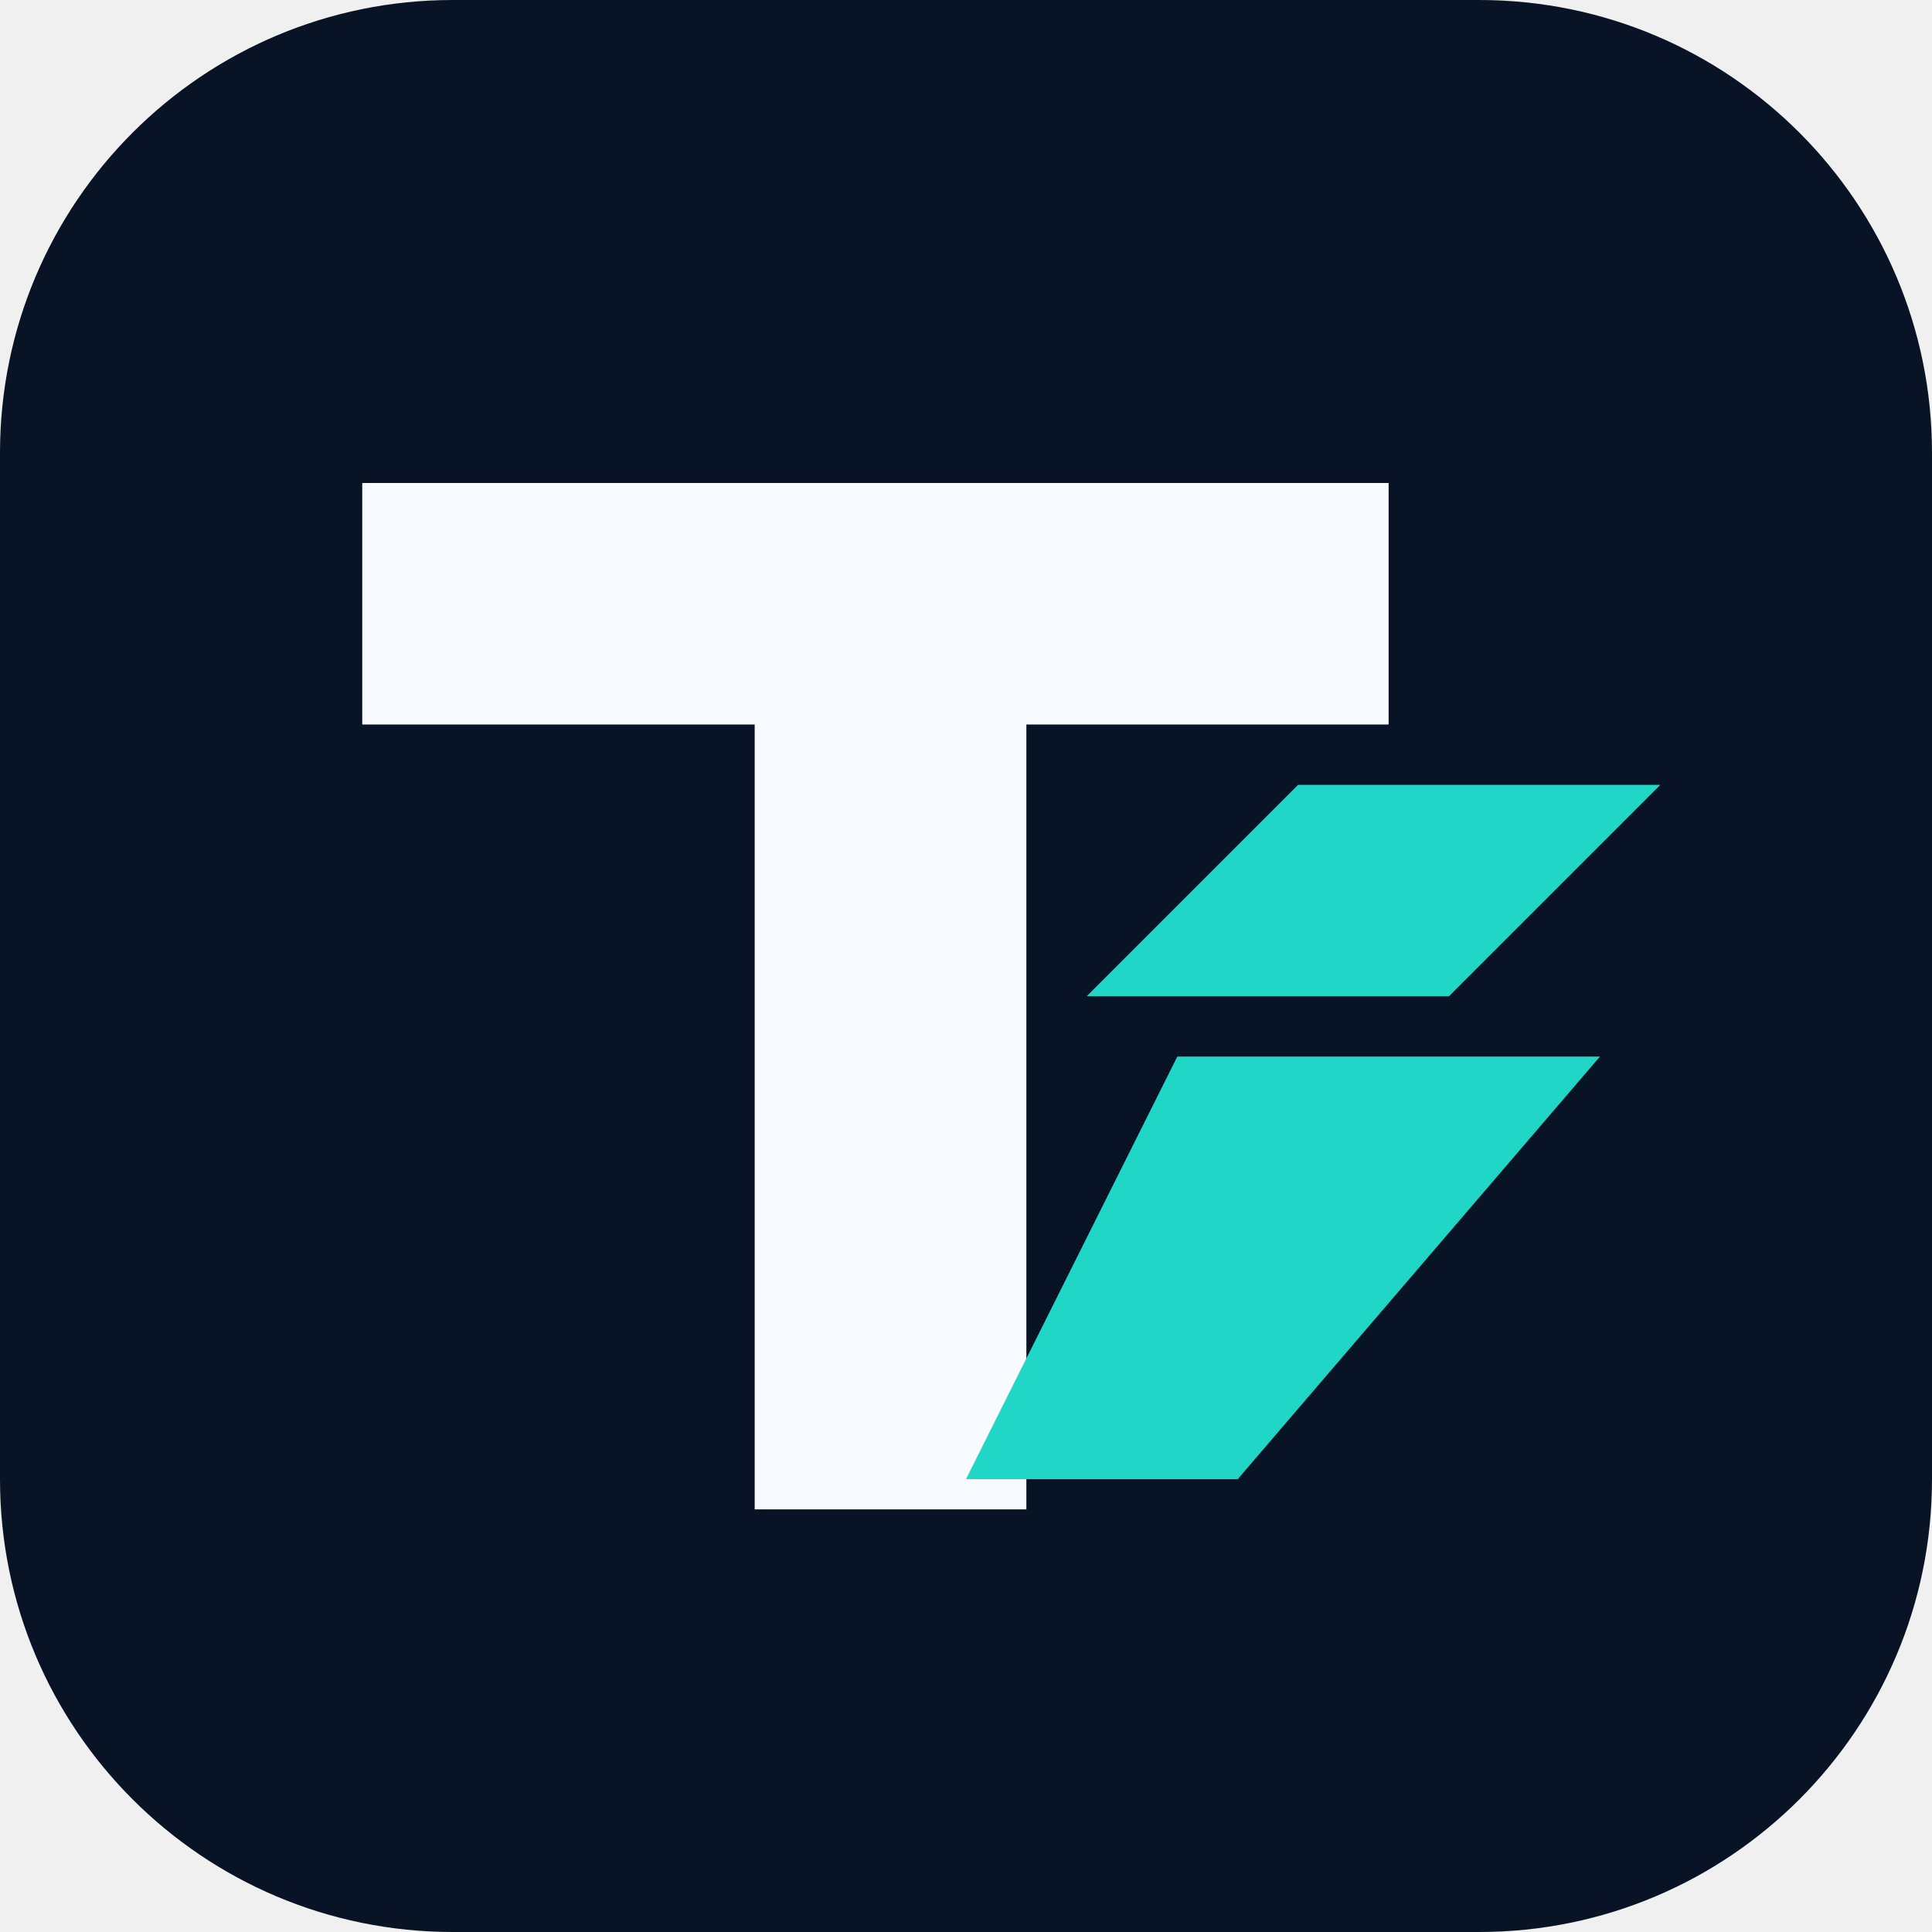
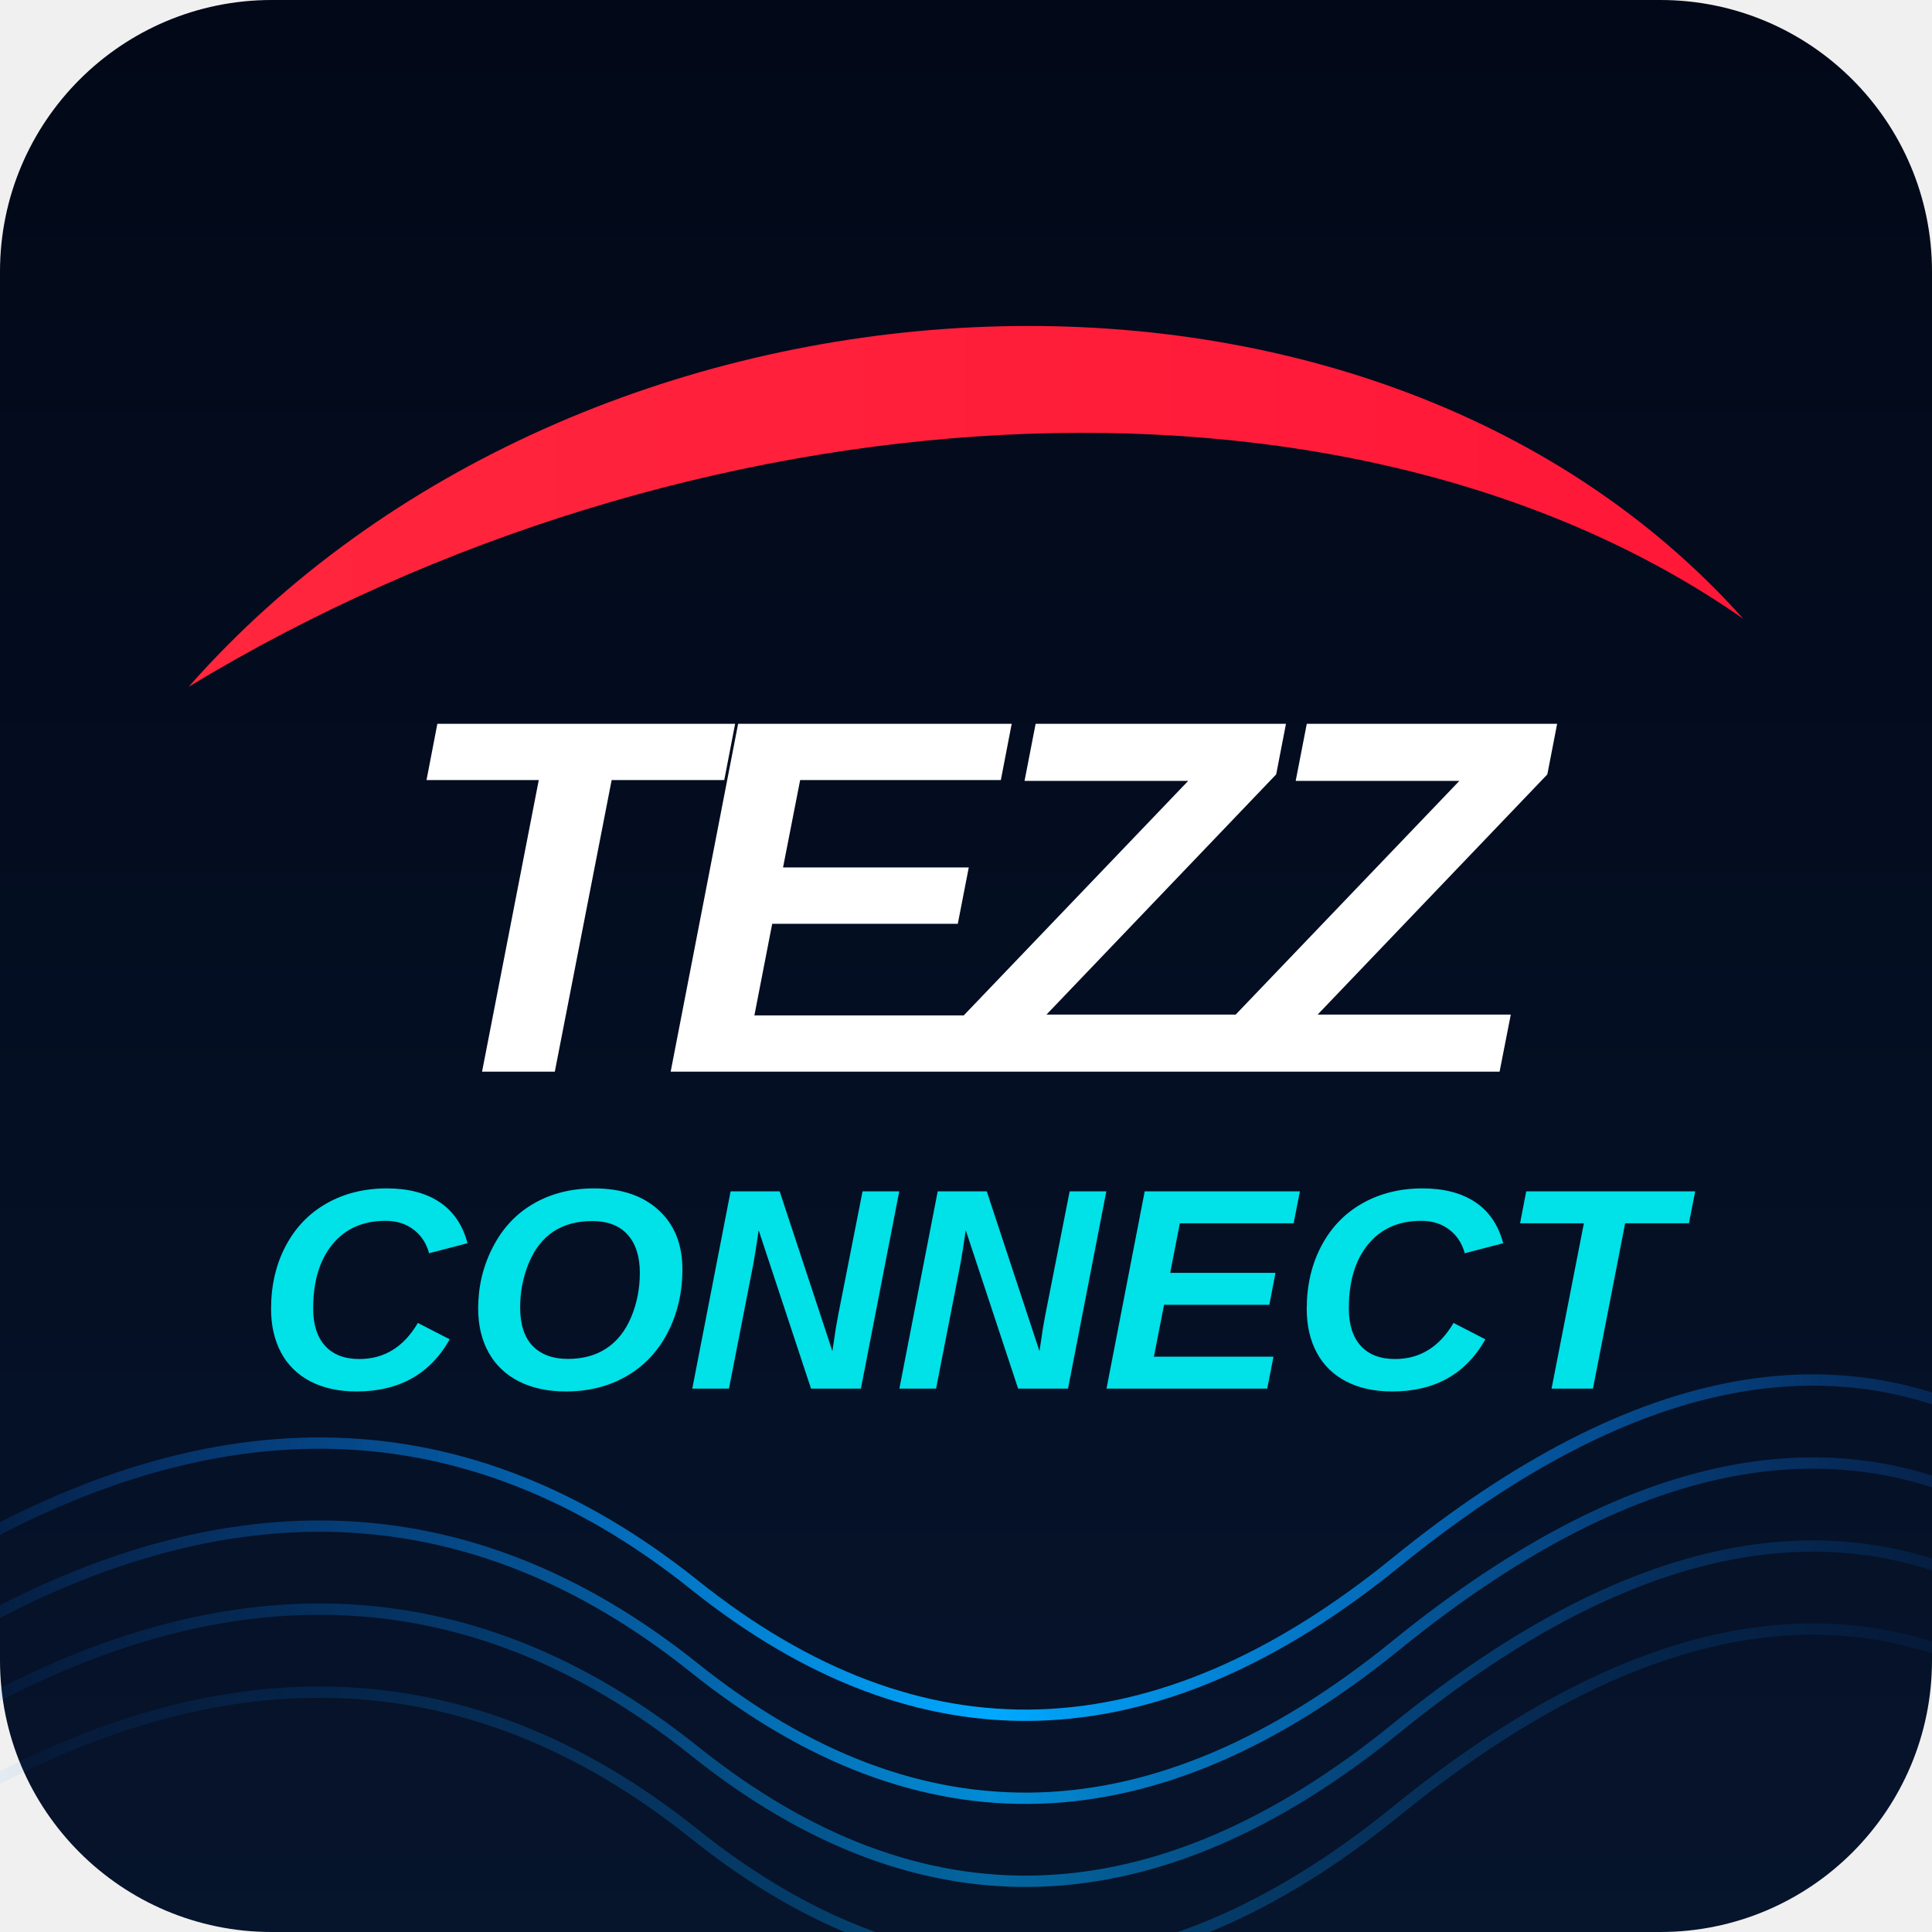
- <svg xmlns="http://www.w3.org/2000/svg" viewBox="0 0 64 64" role="img" aria-labelledby="title">
-   <rect width="64" height="64" rx="15" fill="#081426" />
-   <path d="M12 16h34v8H34v26h-9V24H12z" fill="#f7fbff" />
-   <path d="M39 35h14l-12 14h-9z" fill="#20d6c7" />
-   <path d="M43 26h12l-7 7H36z" fill="#20d6c7" />
+ <svg xmlns="http://www.w3.org/2000/svg" viewBox="0 0 256 256">
+   <defs>
+     <linearGradient id="bg" x2="0" y2="1">
+       <stop stop-color="#020817" />
+       <stop offset="1" stop-color="#06142c" />
+     </linearGradient>
+     <linearGradient id="wave">
+       <stop stop-color="#0875ff" stop-opacity=".1" />
+       <stop offset=".5" stop-color="#00aaff" />
+       <stop offset="1" stop-color="#0875ff" stop-opacity=".12" />
+     </linearGradient>
+     <linearGradient id="red">
+       <stop stop-color="#ff263d" />
+       <stop offset="1" stop-color="#ff1738" />
+     </linearGradient>
+   </defs>
+   <rect width="256" height="256" rx="36" fill="url(#bg)" />
+   <path d="M25 91 C77 32 181 26 231 82 C178 45 91 51 25 91Z" fill="url(#red)" />
+   <g fill="#fff" font-family="Arial Black,Arial,sans-serif" font-style="italic" font-weight="900" text-anchor="middle">
+     <text x="128" y="142" font-size="67" letter-spacing="-5" textLength="214" lengthAdjust="spacingAndGlyphs">TEZZ</text>
+   </g>
+   <text x="128" y="184" fill="#00e1e8" font-family="Arial Black,Arial,sans-serif" font-style="italic" font-weight="900" font-size="38" text-anchor="middle" textLength="222" lengthAdjust="spacingAndGlyphs">CONNECT</text>
+   <g fill="none" stroke="url(#wave)" stroke-width="1.5">
+     <path d="M-8 207 Q47 174 92 210 T185 207 T270 192" />
+     <path d="M-8 218 Q47 185 92 221 T185 218 T270 203" opacity=".8" />
+     <path d="M-8 229 Q47 196 92 232 T185 229 T270 214" opacity=".55" />
+     <path d="M-8 240 Q47 207 92 243 T185 240 T270 225" opacity=".35" />
+   </g>
</svg>
